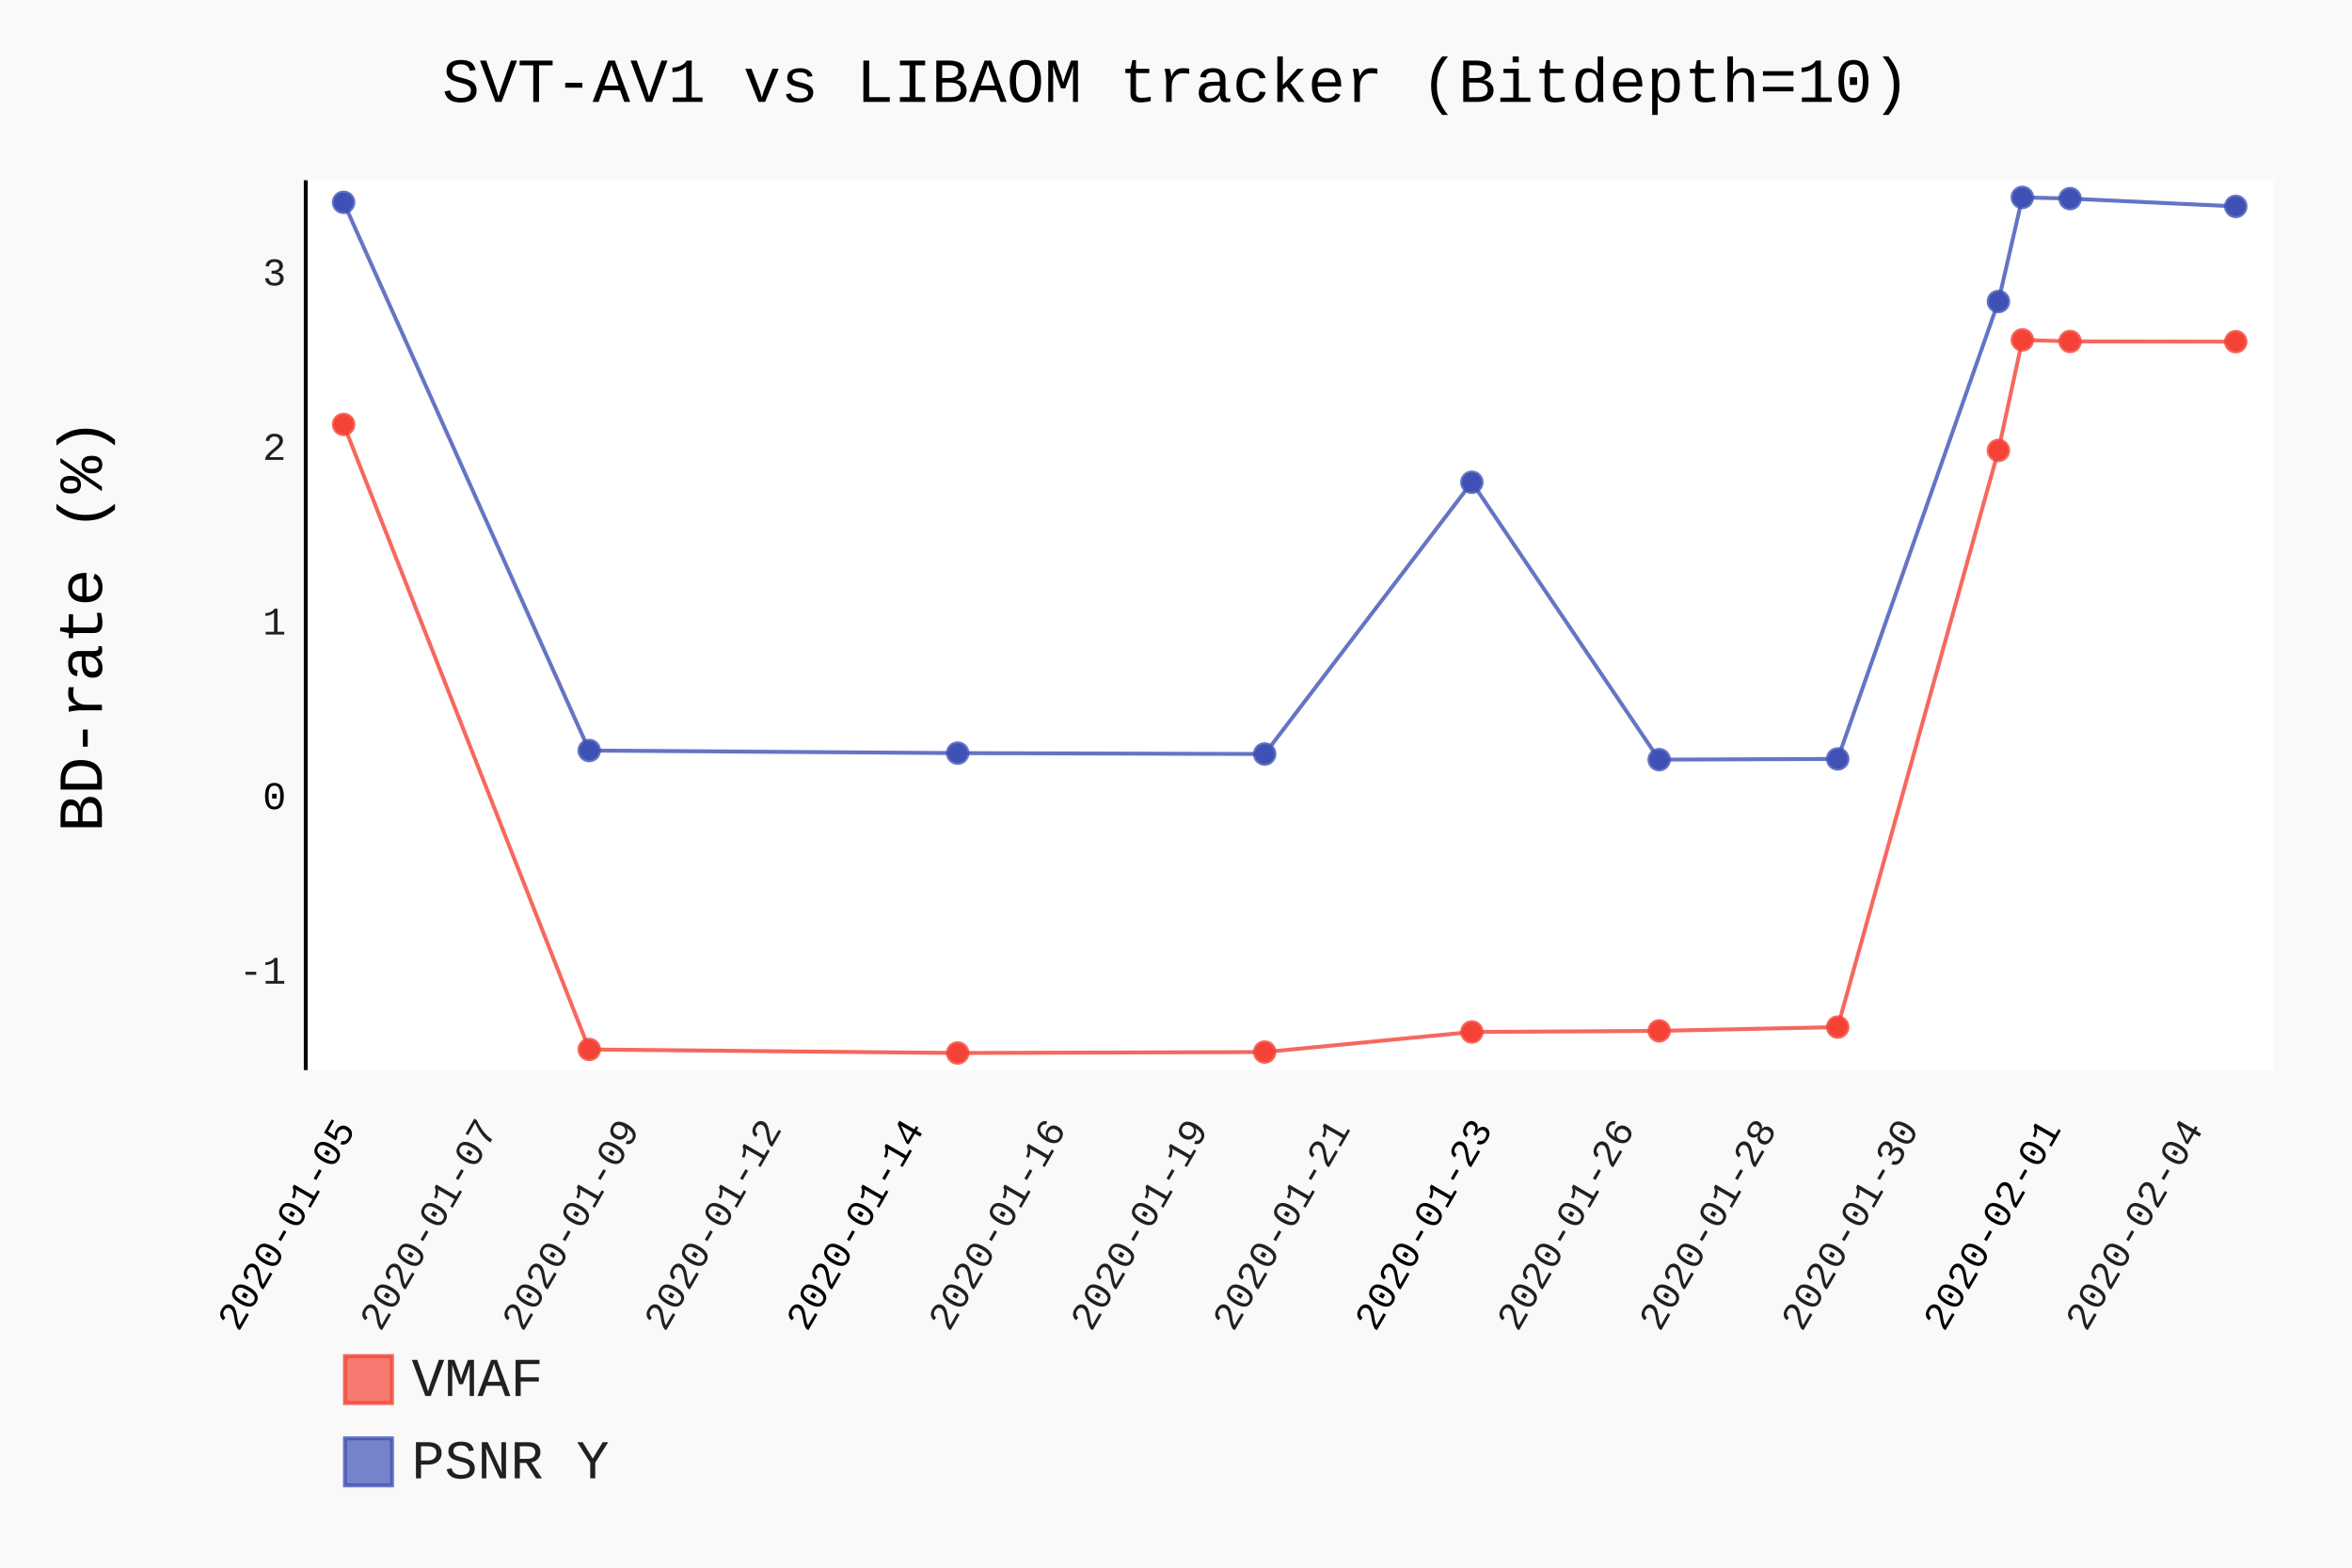
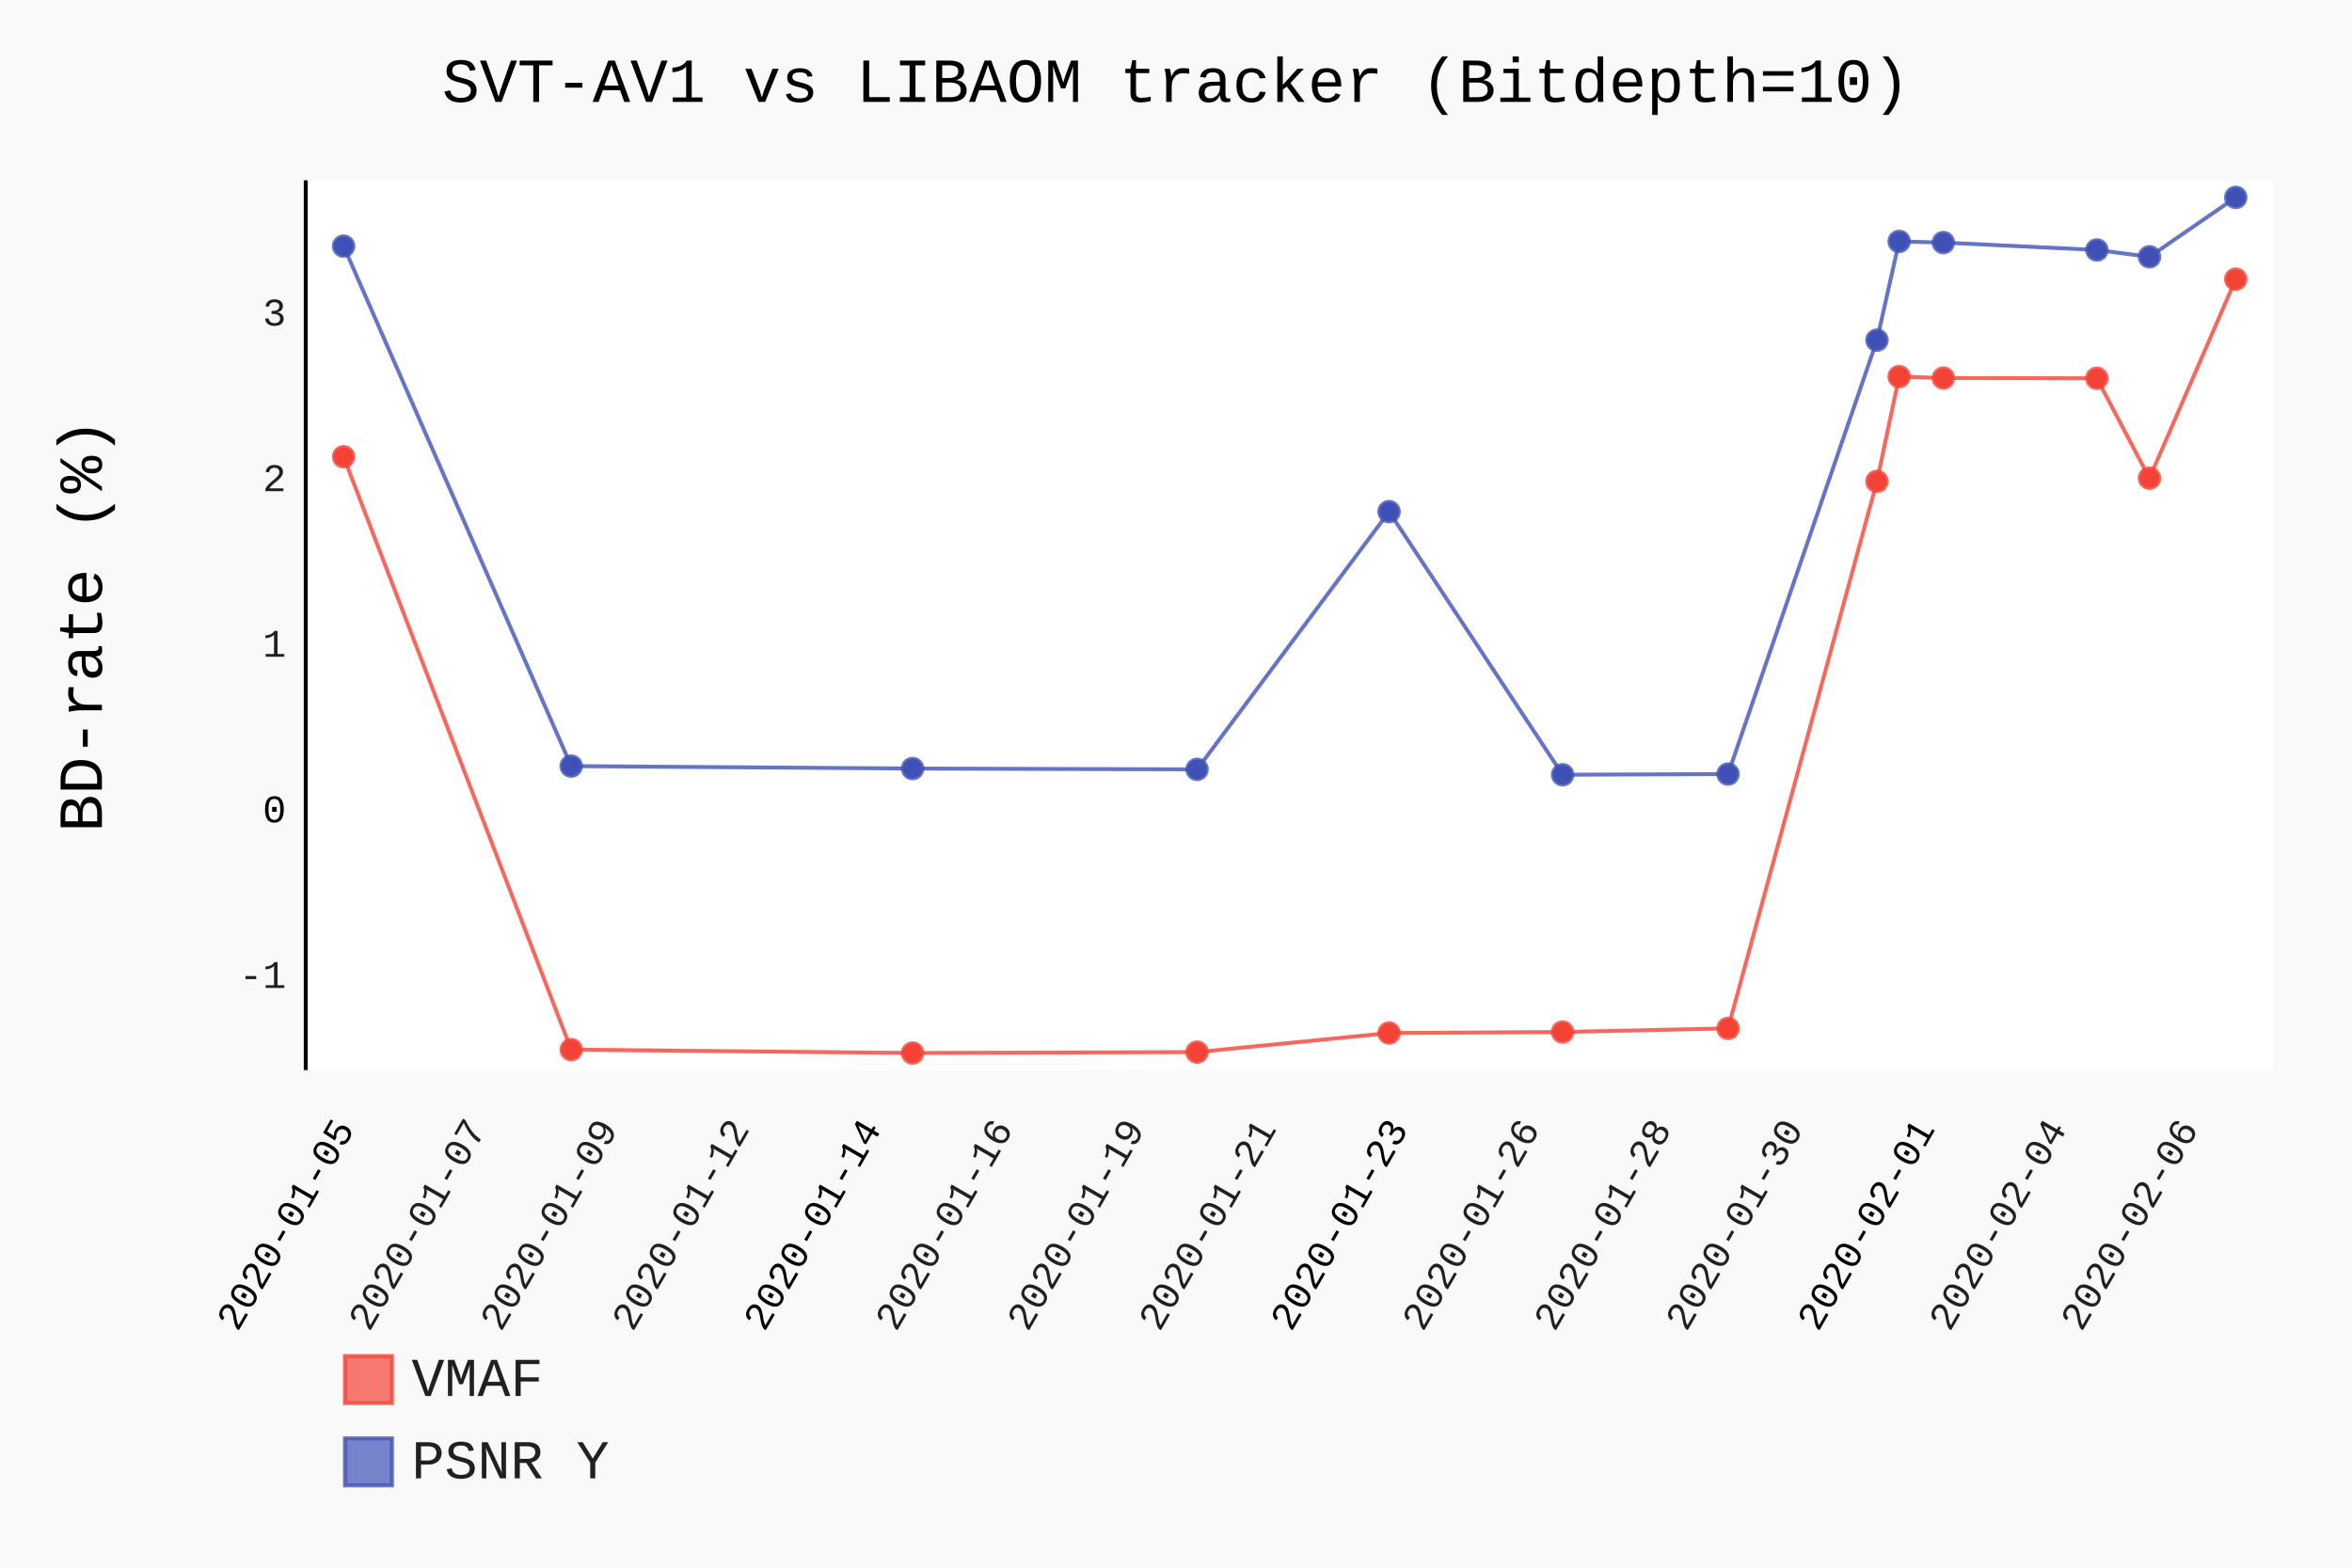
- <svg xmlns="http://www.w3.org/2000/svg" class="pygal-chart" id="chart-b0e7672b-4d94-4f8c-96b4-c31d77cc2cb1" viewBox="0 0 600 400">
+ <svg xmlns="http://www.w3.org/2000/svg" class="pygal-chart" id="chart-68309235-54a1-4583-9230-b9ce9e7ae6e4" viewBox="0 0 600 400">
  <defs>
-     <style type="text/css">#chart-b0e7672b-4d94-4f8c-96b4-c31d77cc2cb1{-webkit-user-select:none;-webkit-font-smoothing:antialiased;font-family:Consolas,"Liberation Mono",Menlo,Courier,monospace}#chart-b0e7672b-4d94-4f8c-96b4-c31d77cc2cb1 .title{font-family:Consolas,"Liberation Mono",Menlo,Courier,monospace;font-size:16px}#chart-b0e7672b-4d94-4f8c-96b4-c31d77cc2cb1 .legends .legend text{font-family:Consolas,"Liberation Mono",Menlo,Courier,monospace;font-size:14px}#chart-b0e7672b-4d94-4f8c-96b4-c31d77cc2cb1 .axis text{font-family:Consolas,"Liberation Mono",Menlo,Courier,monospace;font-size:10px}#chart-b0e7672b-4d94-4f8c-96b4-c31d77cc2cb1 .axis text.major{font-family:Consolas,"Liberation Mono",Menlo,Courier,monospace;font-size:10px}#chart-b0e7672b-4d94-4f8c-96b4-c31d77cc2cb1 .text-overlay text.value{font-family:Consolas,"Liberation Mono",Menlo,Courier,monospace;font-size:16px}#chart-b0e7672b-4d94-4f8c-96b4-c31d77cc2cb1 .text-overlay text.label{font-family:Consolas,"Liberation Mono",Menlo,Courier,monospace;font-size:10px}#chart-b0e7672b-4d94-4f8c-96b4-c31d77cc2cb1 .tooltip{font-family:Consolas,"Liberation Mono",Menlo,Courier,monospace;font-size:14px}#chart-b0e7672b-4d94-4f8c-96b4-c31d77cc2cb1 text.no_data{font-family:Consolas,"Liberation Mono",Menlo,Courier,monospace;font-size:64px}
- #chart-b0e7672b-4d94-4f8c-96b4-c31d77cc2cb1{background-color:rgba(249,249,249,1)}#chart-b0e7672b-4d94-4f8c-96b4-c31d77cc2cb1 path,#chart-b0e7672b-4d94-4f8c-96b4-c31d77cc2cb1 line,#chart-b0e7672b-4d94-4f8c-96b4-c31d77cc2cb1 rect,#chart-b0e7672b-4d94-4f8c-96b4-c31d77cc2cb1 circle{-webkit-transition:150ms;-moz-transition:150ms;transition:150ms}#chart-b0e7672b-4d94-4f8c-96b4-c31d77cc2cb1 .graph &gt; .background{fill:rgba(249,249,249,1)}#chart-b0e7672b-4d94-4f8c-96b4-c31d77cc2cb1 .plot &gt; .background{fill:rgba(255,255,255,1)}#chart-b0e7672b-4d94-4f8c-96b4-c31d77cc2cb1 .graph{fill:rgba(0,0,0,.87)}#chart-b0e7672b-4d94-4f8c-96b4-c31d77cc2cb1 text.no_data{fill:rgba(0,0,0,1)}#chart-b0e7672b-4d94-4f8c-96b4-c31d77cc2cb1 .title{fill:rgba(0,0,0,1)}#chart-b0e7672b-4d94-4f8c-96b4-c31d77cc2cb1 .legends .legend text{fill:rgba(0,0,0,.87)}#chart-b0e7672b-4d94-4f8c-96b4-c31d77cc2cb1 .legends .legend:hover text{fill:rgba(0,0,0,1)}#chart-b0e7672b-4d94-4f8c-96b4-c31d77cc2cb1 .axis .line{stroke:rgba(0,0,0,1)}#chart-b0e7672b-4d94-4f8c-96b4-c31d77cc2cb1 .axis .guide.line{stroke:rgba(0,0,0,.54)}#chart-b0e7672b-4d94-4f8c-96b4-c31d77cc2cb1 .axis .major.line{stroke:rgba(0,0,0,.87)}#chart-b0e7672b-4d94-4f8c-96b4-c31d77cc2cb1 .axis text.major{fill:rgba(0,0,0,1)}#chart-b0e7672b-4d94-4f8c-96b4-c31d77cc2cb1 .axis.y .guides:hover .guide.line,#chart-b0e7672b-4d94-4f8c-96b4-c31d77cc2cb1 .line-graph .axis.x .guides:hover .guide.line,#chart-b0e7672b-4d94-4f8c-96b4-c31d77cc2cb1 .stackedline-graph .axis.x .guides:hover .guide.line,#chart-b0e7672b-4d94-4f8c-96b4-c31d77cc2cb1 .xy-graph .axis.x .guides:hover .guide.line{stroke:rgba(0,0,0,1)}#chart-b0e7672b-4d94-4f8c-96b4-c31d77cc2cb1 .axis .guides:hover text{fill:rgba(0,0,0,1)}#chart-b0e7672b-4d94-4f8c-96b4-c31d77cc2cb1 .reactive{fill-opacity:.7;stroke-opacity:.8}#chart-b0e7672b-4d94-4f8c-96b4-c31d77cc2cb1 .ci{stroke:rgba(0,0,0,.87)}#chart-b0e7672b-4d94-4f8c-96b4-c31d77cc2cb1 .reactive.active,#chart-b0e7672b-4d94-4f8c-96b4-c31d77cc2cb1 .active .reactive{fill-opacity:.8;stroke-opacity:.9;stroke-width:4}#chart-b0e7672b-4d94-4f8c-96b4-c31d77cc2cb1 .ci .reactive.active{stroke-width:1.5}#chart-b0e7672b-4d94-4f8c-96b4-c31d77cc2cb1 .series text{fill:rgba(0,0,0,1)}#chart-b0e7672b-4d94-4f8c-96b4-c31d77cc2cb1 .tooltip rect{fill:rgba(255,255,255,1);stroke:rgba(0,0,0,1);-webkit-transition:opacity 150ms;-moz-transition:opacity 150ms;transition:opacity 150ms}#chart-b0e7672b-4d94-4f8c-96b4-c31d77cc2cb1 .tooltip .label{fill:rgba(0,0,0,.87)}#chart-b0e7672b-4d94-4f8c-96b4-c31d77cc2cb1 .tooltip .label{fill:rgba(0,0,0,.87)}#chart-b0e7672b-4d94-4f8c-96b4-c31d77cc2cb1 .tooltip .legend{font-size:.8em;fill:rgba(0,0,0,.54)}#chart-b0e7672b-4d94-4f8c-96b4-c31d77cc2cb1 .tooltip .x_label{font-size:.6em;fill:rgba(0,0,0,1)}#chart-b0e7672b-4d94-4f8c-96b4-c31d77cc2cb1 .tooltip .xlink{font-size:.5em;text-decoration:underline}#chart-b0e7672b-4d94-4f8c-96b4-c31d77cc2cb1 .tooltip .value{font-size:1.5em}#chart-b0e7672b-4d94-4f8c-96b4-c31d77cc2cb1 .bound{font-size:.5em}#chart-b0e7672b-4d94-4f8c-96b4-c31d77cc2cb1 .max-value{font-size:.75em;fill:rgba(0,0,0,.54)}#chart-b0e7672b-4d94-4f8c-96b4-c31d77cc2cb1 .map-element{fill:rgba(255,255,255,1);stroke:rgba(0,0,0,.54) !important}#chart-b0e7672b-4d94-4f8c-96b4-c31d77cc2cb1 .map-element .reactive{fill-opacity:inherit;stroke-opacity:inherit}#chart-b0e7672b-4d94-4f8c-96b4-c31d77cc2cb1 .color-0,#chart-b0e7672b-4d94-4f8c-96b4-c31d77cc2cb1 .color-0 a:visited{stroke:#F44336;fill:#F44336}#chart-b0e7672b-4d94-4f8c-96b4-c31d77cc2cb1 .color-1,#chart-b0e7672b-4d94-4f8c-96b4-c31d77cc2cb1 .color-1 a:visited{stroke:#3F51B5;fill:#3F51B5}#chart-b0e7672b-4d94-4f8c-96b4-c31d77cc2cb1 .text-overlay .color-0 text{fill:black}#chart-b0e7672b-4d94-4f8c-96b4-c31d77cc2cb1 .text-overlay .color-1 text{fill:black}
- #chart-b0e7672b-4d94-4f8c-96b4-c31d77cc2cb1 text.no_data{text-anchor:middle}#chart-b0e7672b-4d94-4f8c-96b4-c31d77cc2cb1 .guide.line{fill:none}#chart-b0e7672b-4d94-4f8c-96b4-c31d77cc2cb1 .centered{text-anchor:middle}#chart-b0e7672b-4d94-4f8c-96b4-c31d77cc2cb1 .title{text-anchor:middle}#chart-b0e7672b-4d94-4f8c-96b4-c31d77cc2cb1 .legends .legend text{fill-opacity:1}#chart-b0e7672b-4d94-4f8c-96b4-c31d77cc2cb1 .axis.x text{text-anchor:middle}#chart-b0e7672b-4d94-4f8c-96b4-c31d77cc2cb1 .axis.x:not(.web) text[transform]{text-anchor:start}#chart-b0e7672b-4d94-4f8c-96b4-c31d77cc2cb1 .axis.x:not(.web) text[transform].backwards{text-anchor:end}#chart-b0e7672b-4d94-4f8c-96b4-c31d77cc2cb1 .axis.y text{text-anchor:end}#chart-b0e7672b-4d94-4f8c-96b4-c31d77cc2cb1 .axis.y text[transform].backwards{text-anchor:start}#chart-b0e7672b-4d94-4f8c-96b4-c31d77cc2cb1 .axis.y2 text{text-anchor:start}#chart-b0e7672b-4d94-4f8c-96b4-c31d77cc2cb1 .axis.y2 text[transform].backwards{text-anchor:end}#chart-b0e7672b-4d94-4f8c-96b4-c31d77cc2cb1 .axis .guide.line{stroke-dasharray:4,4}#chart-b0e7672b-4d94-4f8c-96b4-c31d77cc2cb1 .axis .major.guide.line{stroke-dasharray:6,6}#chart-b0e7672b-4d94-4f8c-96b4-c31d77cc2cb1 .horizontal .axis.y .guide.line,#chart-b0e7672b-4d94-4f8c-96b4-c31d77cc2cb1 .horizontal .axis.y2 .guide.line,#chart-b0e7672b-4d94-4f8c-96b4-c31d77cc2cb1 .vertical .axis.x .guide.line{opacity:0}#chart-b0e7672b-4d94-4f8c-96b4-c31d77cc2cb1 .horizontal .axis.always_show .guide.line,#chart-b0e7672b-4d94-4f8c-96b4-c31d77cc2cb1 .vertical .axis.always_show .guide.line{opacity:1 !important}#chart-b0e7672b-4d94-4f8c-96b4-c31d77cc2cb1 .axis.y .guides:hover .guide.line,#chart-b0e7672b-4d94-4f8c-96b4-c31d77cc2cb1 .axis.y2 .guides:hover .guide.line,#chart-b0e7672b-4d94-4f8c-96b4-c31d77cc2cb1 .axis.x .guides:hover .guide.line{opacity:1}#chart-b0e7672b-4d94-4f8c-96b4-c31d77cc2cb1 .axis .guides:hover text{opacity:1}#chart-b0e7672b-4d94-4f8c-96b4-c31d77cc2cb1 .nofill{fill:none}#chart-b0e7672b-4d94-4f8c-96b4-c31d77cc2cb1 .subtle-fill{fill-opacity:.2}#chart-b0e7672b-4d94-4f8c-96b4-c31d77cc2cb1 .dot{stroke-width:1px;fill-opacity:1}#chart-b0e7672b-4d94-4f8c-96b4-c31d77cc2cb1 .dot.active{stroke-width:5px}#chart-b0e7672b-4d94-4f8c-96b4-c31d77cc2cb1 .dot.negative{fill:transparent}#chart-b0e7672b-4d94-4f8c-96b4-c31d77cc2cb1 text,#chart-b0e7672b-4d94-4f8c-96b4-c31d77cc2cb1 tspan{stroke:none !important}#chart-b0e7672b-4d94-4f8c-96b4-c31d77cc2cb1 .series text.active{opacity:1}#chart-b0e7672b-4d94-4f8c-96b4-c31d77cc2cb1 .tooltip rect{fill-opacity:.95;stroke-width:.5}#chart-b0e7672b-4d94-4f8c-96b4-c31d77cc2cb1 .tooltip text{fill-opacity:1}#chart-b0e7672b-4d94-4f8c-96b4-c31d77cc2cb1 .showable{visibility:hidden}#chart-b0e7672b-4d94-4f8c-96b4-c31d77cc2cb1 .showable.shown{visibility:visible}#chart-b0e7672b-4d94-4f8c-96b4-c31d77cc2cb1 .gauge-background{fill:rgba(229,229,229,1);stroke:none}#chart-b0e7672b-4d94-4f8c-96b4-c31d77cc2cb1 .bg-lines{stroke:rgba(249,249,249,1);stroke-width:2px}</style>
+     <style type="text/css">#chart-68309235-54a1-4583-9230-b9ce9e7ae6e4{-webkit-user-select:none;-webkit-font-smoothing:antialiased;font-family:Consolas,"Liberation Mono",Menlo,Courier,monospace}#chart-68309235-54a1-4583-9230-b9ce9e7ae6e4 .title{font-family:Consolas,"Liberation Mono",Menlo,Courier,monospace;font-size:16px}#chart-68309235-54a1-4583-9230-b9ce9e7ae6e4 .legends .legend text{font-family:Consolas,"Liberation Mono",Menlo,Courier,monospace;font-size:14px}#chart-68309235-54a1-4583-9230-b9ce9e7ae6e4 .axis text{font-family:Consolas,"Liberation Mono",Menlo,Courier,monospace;font-size:10px}#chart-68309235-54a1-4583-9230-b9ce9e7ae6e4 .axis text.major{font-family:Consolas,"Liberation Mono",Menlo,Courier,monospace;font-size:10px}#chart-68309235-54a1-4583-9230-b9ce9e7ae6e4 .text-overlay text.value{font-family:Consolas,"Liberation Mono",Menlo,Courier,monospace;font-size:16px}#chart-68309235-54a1-4583-9230-b9ce9e7ae6e4 .text-overlay text.label{font-family:Consolas,"Liberation Mono",Menlo,Courier,monospace;font-size:10px}#chart-68309235-54a1-4583-9230-b9ce9e7ae6e4 .tooltip{font-family:Consolas,"Liberation Mono",Menlo,Courier,monospace;font-size:14px}#chart-68309235-54a1-4583-9230-b9ce9e7ae6e4 text.no_data{font-family:Consolas,"Liberation Mono",Menlo,Courier,monospace;font-size:64px}
+ #chart-68309235-54a1-4583-9230-b9ce9e7ae6e4{background-color:rgba(249,249,249,1)}#chart-68309235-54a1-4583-9230-b9ce9e7ae6e4 path,#chart-68309235-54a1-4583-9230-b9ce9e7ae6e4 line,#chart-68309235-54a1-4583-9230-b9ce9e7ae6e4 rect,#chart-68309235-54a1-4583-9230-b9ce9e7ae6e4 circle{-webkit-transition:150ms;-moz-transition:150ms;transition:150ms}#chart-68309235-54a1-4583-9230-b9ce9e7ae6e4 .graph &gt; .background{fill:rgba(249,249,249,1)}#chart-68309235-54a1-4583-9230-b9ce9e7ae6e4 .plot &gt; .background{fill:rgba(255,255,255,1)}#chart-68309235-54a1-4583-9230-b9ce9e7ae6e4 .graph{fill:rgba(0,0,0,.87)}#chart-68309235-54a1-4583-9230-b9ce9e7ae6e4 text.no_data{fill:rgba(0,0,0,1)}#chart-68309235-54a1-4583-9230-b9ce9e7ae6e4 .title{fill:rgba(0,0,0,1)}#chart-68309235-54a1-4583-9230-b9ce9e7ae6e4 .legends .legend text{fill:rgba(0,0,0,.87)}#chart-68309235-54a1-4583-9230-b9ce9e7ae6e4 .legends .legend:hover text{fill:rgba(0,0,0,1)}#chart-68309235-54a1-4583-9230-b9ce9e7ae6e4 .axis .line{stroke:rgba(0,0,0,1)}#chart-68309235-54a1-4583-9230-b9ce9e7ae6e4 .axis .guide.line{stroke:rgba(0,0,0,.54)}#chart-68309235-54a1-4583-9230-b9ce9e7ae6e4 .axis .major.line{stroke:rgba(0,0,0,.87)}#chart-68309235-54a1-4583-9230-b9ce9e7ae6e4 .axis text.major{fill:rgba(0,0,0,1)}#chart-68309235-54a1-4583-9230-b9ce9e7ae6e4 .axis.y .guides:hover .guide.line,#chart-68309235-54a1-4583-9230-b9ce9e7ae6e4 .line-graph .axis.x .guides:hover .guide.line,#chart-68309235-54a1-4583-9230-b9ce9e7ae6e4 .stackedline-graph .axis.x .guides:hover .guide.line,#chart-68309235-54a1-4583-9230-b9ce9e7ae6e4 .xy-graph .axis.x .guides:hover .guide.line{stroke:rgba(0,0,0,1)}#chart-68309235-54a1-4583-9230-b9ce9e7ae6e4 .axis .guides:hover text{fill:rgba(0,0,0,1)}#chart-68309235-54a1-4583-9230-b9ce9e7ae6e4 .reactive{fill-opacity:.7;stroke-opacity:.8}#chart-68309235-54a1-4583-9230-b9ce9e7ae6e4 .ci{stroke:rgba(0,0,0,.87)}#chart-68309235-54a1-4583-9230-b9ce9e7ae6e4 .reactive.active,#chart-68309235-54a1-4583-9230-b9ce9e7ae6e4 .active .reactive{fill-opacity:.8;stroke-opacity:.9;stroke-width:4}#chart-68309235-54a1-4583-9230-b9ce9e7ae6e4 .ci .reactive.active{stroke-width:1.5}#chart-68309235-54a1-4583-9230-b9ce9e7ae6e4 .series text{fill:rgba(0,0,0,1)}#chart-68309235-54a1-4583-9230-b9ce9e7ae6e4 .tooltip rect{fill:rgba(255,255,255,1);stroke:rgba(0,0,0,1);-webkit-transition:opacity 150ms;-moz-transition:opacity 150ms;transition:opacity 150ms}#chart-68309235-54a1-4583-9230-b9ce9e7ae6e4 .tooltip .label{fill:rgba(0,0,0,.87)}#chart-68309235-54a1-4583-9230-b9ce9e7ae6e4 .tooltip .label{fill:rgba(0,0,0,.87)}#chart-68309235-54a1-4583-9230-b9ce9e7ae6e4 .tooltip .legend{font-size:.8em;fill:rgba(0,0,0,.54)}#chart-68309235-54a1-4583-9230-b9ce9e7ae6e4 .tooltip .x_label{font-size:.6em;fill:rgba(0,0,0,1)}#chart-68309235-54a1-4583-9230-b9ce9e7ae6e4 .tooltip .xlink{font-size:.5em;text-decoration:underline}#chart-68309235-54a1-4583-9230-b9ce9e7ae6e4 .tooltip .value{font-size:1.5em}#chart-68309235-54a1-4583-9230-b9ce9e7ae6e4 .bound{font-size:.5em}#chart-68309235-54a1-4583-9230-b9ce9e7ae6e4 .max-value{font-size:.75em;fill:rgba(0,0,0,.54)}#chart-68309235-54a1-4583-9230-b9ce9e7ae6e4 .map-element{fill:rgba(255,255,255,1);stroke:rgba(0,0,0,.54) !important}#chart-68309235-54a1-4583-9230-b9ce9e7ae6e4 .map-element .reactive{fill-opacity:inherit;stroke-opacity:inherit}#chart-68309235-54a1-4583-9230-b9ce9e7ae6e4 .color-0,#chart-68309235-54a1-4583-9230-b9ce9e7ae6e4 .color-0 a:visited{stroke:#F44336;fill:#F44336}#chart-68309235-54a1-4583-9230-b9ce9e7ae6e4 .color-1,#chart-68309235-54a1-4583-9230-b9ce9e7ae6e4 .color-1 a:visited{stroke:#3F51B5;fill:#3F51B5}#chart-68309235-54a1-4583-9230-b9ce9e7ae6e4 .text-overlay .color-0 text{fill:black}#chart-68309235-54a1-4583-9230-b9ce9e7ae6e4 .text-overlay .color-1 text{fill:black}
+ #chart-68309235-54a1-4583-9230-b9ce9e7ae6e4 text.no_data{text-anchor:middle}#chart-68309235-54a1-4583-9230-b9ce9e7ae6e4 .guide.line{fill:none}#chart-68309235-54a1-4583-9230-b9ce9e7ae6e4 .centered{text-anchor:middle}#chart-68309235-54a1-4583-9230-b9ce9e7ae6e4 .title{text-anchor:middle}#chart-68309235-54a1-4583-9230-b9ce9e7ae6e4 .legends .legend text{fill-opacity:1}#chart-68309235-54a1-4583-9230-b9ce9e7ae6e4 .axis.x text{text-anchor:middle}#chart-68309235-54a1-4583-9230-b9ce9e7ae6e4 .axis.x:not(.web) text[transform]{text-anchor:start}#chart-68309235-54a1-4583-9230-b9ce9e7ae6e4 .axis.x:not(.web) text[transform].backwards{text-anchor:end}#chart-68309235-54a1-4583-9230-b9ce9e7ae6e4 .axis.y text{text-anchor:end}#chart-68309235-54a1-4583-9230-b9ce9e7ae6e4 .axis.y text[transform].backwards{text-anchor:start}#chart-68309235-54a1-4583-9230-b9ce9e7ae6e4 .axis.y2 text{text-anchor:start}#chart-68309235-54a1-4583-9230-b9ce9e7ae6e4 .axis.y2 text[transform].backwards{text-anchor:end}#chart-68309235-54a1-4583-9230-b9ce9e7ae6e4 .axis .guide.line{stroke-dasharray:4,4}#chart-68309235-54a1-4583-9230-b9ce9e7ae6e4 .axis .major.guide.line{stroke-dasharray:6,6}#chart-68309235-54a1-4583-9230-b9ce9e7ae6e4 .horizontal .axis.y .guide.line,#chart-68309235-54a1-4583-9230-b9ce9e7ae6e4 .horizontal .axis.y2 .guide.line,#chart-68309235-54a1-4583-9230-b9ce9e7ae6e4 .vertical .axis.x .guide.line{opacity:0}#chart-68309235-54a1-4583-9230-b9ce9e7ae6e4 .horizontal .axis.always_show .guide.line,#chart-68309235-54a1-4583-9230-b9ce9e7ae6e4 .vertical .axis.always_show .guide.line{opacity:1 !important}#chart-68309235-54a1-4583-9230-b9ce9e7ae6e4 .axis.y .guides:hover .guide.line,#chart-68309235-54a1-4583-9230-b9ce9e7ae6e4 .axis.y2 .guides:hover .guide.line,#chart-68309235-54a1-4583-9230-b9ce9e7ae6e4 .axis.x .guides:hover .guide.line{opacity:1}#chart-68309235-54a1-4583-9230-b9ce9e7ae6e4 .axis .guides:hover text{opacity:1}#chart-68309235-54a1-4583-9230-b9ce9e7ae6e4 .nofill{fill:none}#chart-68309235-54a1-4583-9230-b9ce9e7ae6e4 .subtle-fill{fill-opacity:.2}#chart-68309235-54a1-4583-9230-b9ce9e7ae6e4 .dot{stroke-width:1px;fill-opacity:1}#chart-68309235-54a1-4583-9230-b9ce9e7ae6e4 .dot.active{stroke-width:5px}#chart-68309235-54a1-4583-9230-b9ce9e7ae6e4 .dot.negative{fill:transparent}#chart-68309235-54a1-4583-9230-b9ce9e7ae6e4 text,#chart-68309235-54a1-4583-9230-b9ce9e7ae6e4 tspan{stroke:none !important}#chart-68309235-54a1-4583-9230-b9ce9e7ae6e4 .series text.active{opacity:1}#chart-68309235-54a1-4583-9230-b9ce9e7ae6e4 .tooltip rect{fill-opacity:.95;stroke-width:.5}#chart-68309235-54a1-4583-9230-b9ce9e7ae6e4 .tooltip text{fill-opacity:1}#chart-68309235-54a1-4583-9230-b9ce9e7ae6e4 .showable{visibility:hidden}#chart-68309235-54a1-4583-9230-b9ce9e7ae6e4 .showable.shown{visibility:visible}#chart-68309235-54a1-4583-9230-b9ce9e7ae6e4 .gauge-background{fill:rgba(229,229,229,1);stroke:none}#chart-68309235-54a1-4583-9230-b9ce9e7ae6e4 .bg-lines{stroke:rgba(249,249,249,1);stroke-width:2px}</style>
  </defs>
  <g class="graph datetimeline-graph vertical">
    <rect class="background" height="400" width="600" x="0" y="0" />
    <g class="plot" transform="translate(78, 46)">
      <rect class="background" height="227.038" width="502.0" x="0" y="0" />
      <g class="axis y">
        <g class="guides">
-           <text class="" x="-5" y="204.992">-1</text>
-         </g>
-         <g class="guides">
-           <text class="major" x="-5" y="160.446">0</text>
-         </g>
-         <g class="guides">
-           <text class="" x="-5" y="115.9">1</text>
-         </g>
-         <g class="guides">
-           <text class="" x="-5" y="71.354">2</text>
-         </g>
-         <g class="guides">
-           <text class="" x="-5" y="26.808">3</text>
+           <text class="" x="-5" y="206.082">-1</text>
+         </g>
+         <g class="guides">
+           <text class="major" x="-5" y="163.829">0</text>
+         </g>
+         <g class="guides">
+           <text class="" x="-5" y="121.575">1</text>
+         </g>
+         <g class="guides">
+           <text class="" x="-5" y="79.322">2</text>
+         </g>
+         <g class="guides">
+           <text class="" x="-5" y="37.068">3</text>
        </g>
      </g>
      <g class="axis x">
        <path class="line" d="M0 0 v227.038" />
        <g class="guides">
-           <path class="major guide line" d="M12.845 0 v227.038" />
-           <text class="major backwards" transform="rotate(300 12.84476 242.0385)" x="12.845" y="242.038">2020-01-05</text>
-         </g>
-         <g class="guides">
-           <path class="guide line" d="M49.105 0 v227.038" />
-           <text class="backwards" transform="rotate(300 49.10509 242.0385)" x="49.105" y="242.038">2020-01-07</text>
-         </g>
-         <g class="guides">
-           <path class="guide line" d="M85.365 0 v227.038" />
-           <text class="backwards" transform="rotate(300 85.36542 242.0385)" x="85.365" y="242.038">2020-01-09</text>
-         </g>
-         <g class="guides">
-           <path class="guide line" d="M121.626 0 v227.038" />
-           <text class="backwards" transform="rotate(300 121.6258 242.0385)" x="121.626" y="242.038">2020-01-12</text>
-         </g>
-         <g class="guides">
-           <path class="major guide line" d="M157.886 0 v227.038" />
-           <text class="major backwards" transform="rotate(300 157.8861 242.0385)" x="157.886" y="242.038">2020-01-14</text>
-         </g>
-         <g class="guides">
-           <path class="guide line" d="M194.146 0 v227.038" />
-           <text class="backwards" transform="rotate(300 194.1464 242.0385)" x="194.146" y="242.038">2020-01-16</text>
-         </g>
-         <g class="guides">
-           <path class="guide line" d="M230.407 0 v227.038" />
-           <text class="backwards" transform="rotate(300 230.4068 242.0385)" x="230.407" y="242.038">2020-01-19</text>
-         </g>
-         <g class="guides">
-           <path class="guide line" d="M266.667 0 v227.038" />
-           <text class="backwards" transform="rotate(300 266.6671 242.0385)" x="266.667" y="242.038">2020-01-21</text>
-         </g>
-         <g class="guides">
-           <path class="major guide line" d="M302.927 0 v227.038" />
-           <text class="major backwards" transform="rotate(300 302.9274 242.0385)" x="302.927" y="242.038">2020-01-23</text>
-         </g>
-         <g class="guides">
-           <path class="guide line" d="M339.188 0 v227.038" />
-           <text class="backwards" transform="rotate(300 339.1878 242.0385)" x="339.188" y="242.038">2020-01-26</text>
-         </g>
-         <g class="guides">
-           <path class="guide line" d="M375.448 0 v227.038" />
-           <text class="backwards" transform="rotate(300 375.4481 242.0385)" x="375.448" y="242.038">2020-01-28</text>
-         </g>
-         <g class="guides">
-           <path class="guide line" d="M411.708 0 v227.038" />
-           <text class="backwards" transform="rotate(300 411.7084 242.0385)" x="411.708" y="242.038">2020-01-30</text>
-         </g>
-         <g class="guides">
-           <path class="major guide line" d="M447.969 0 v227.038" />
-           <text class="major backwards" transform="rotate(300 447.9688 242.0385)" x="447.969" y="242.038">2020-02-01</text>
-         </g>
-         <g class="guides">
-           <path class="guide line" d="M484.229 0 v227.038" />
-           <text class="backwards" transform="rotate(300 484.2291 242.0385)" x="484.229" y="242.038">2020-02-04</text>
+           <path class="major guide line" d="M12.611 0 v227.038" />
+           <text class="major backwards" transform="rotate(300 12.61057 242.0385)" x="12.611" y="242.038">2020-01-05</text>
+         </g>
+         <g class="guides">
+           <path class="guide line" d="M46.21 0 v227.038" />
+           <text class="backwards" transform="rotate(300 46.20966 242.0385)" x="46.21" y="242.038">2020-01-07</text>
+         </g>
+         <g class="guides">
+           <path class="guide line" d="M79.809 0 v227.038" />
+           <text class="backwards" transform="rotate(300 79.80875 242.0385)" x="79.809" y="242.038">2020-01-09</text>
+         </g>
+         <g class="guides">
+           <path class="guide line" d="M113.408 0 v227.038" />
+           <text class="backwards" transform="rotate(300 113.4078 242.0385)" x="113.408" y="242.038">2020-01-12</text>
+         </g>
+         <g class="guides">
+           <path class="major guide line" d="M147.007 0 v227.038" />
+           <text class="major backwards" transform="rotate(300 147.0069 242.0385)" x="147.007" y="242.038">2020-01-14</text>
+         </g>
+         <g class="guides">
+           <path class="guide line" d="M180.606 0 v227.038" />
+           <text class="backwards" transform="rotate(300 180.606 242.0385)" x="180.606" y="242.038">2020-01-16</text>
+         </g>
+         <g class="guides">
+           <path class="guide line" d="M214.205 0 v227.038" />
+           <text class="backwards" transform="rotate(300 214.2051 242.0385)" x="214.205" y="242.038">2020-01-19</text>
+         </g>
+         <g class="guides">
+           <path class="guide line" d="M247.804 0 v227.038" />
+           <text class="backwards" transform="rotate(300 247.8042 242.0385)" x="247.804" y="242.038">2020-01-21</text>
+         </g>
+         <g class="guides">
+           <path class="major guide line" d="M281.403 0 v227.038" />
+           <text class="major backwards" transform="rotate(300 281.4033 242.0385)" x="281.403" y="242.038">2020-01-23</text>
+         </g>
+         <g class="guides">
+           <path class="guide line" d="M315.002 0 v227.038" />
+           <text class="backwards" transform="rotate(300 315.0024 242.0385)" x="315.002" y="242.038">2020-01-26</text>
+         </g>
+         <g class="guides">
+           <path class="guide line" d="M348.602 0 v227.038" />
+           <text class="backwards" transform="rotate(300 348.6015 242.0385)" x="348.602" y="242.038">2020-01-28</text>
+         </g>
+         <g class="guides">
+           <path class="guide line" d="M382.201 0 v227.038" />
+           <text class="backwards" transform="rotate(300 382.2006 242.0385)" x="382.201" y="242.038">2020-01-30</text>
+         </g>
+         <g class="guides">
+           <path class="major guide line" d="M415.8 0 v227.038" />
+           <text class="major backwards" transform="rotate(300 415.7997 242.0385)" x="415.8" y="242.038">2020-02-01</text>
+         </g>
+         <g class="guides">
+           <path class="guide line" d="M449.399 0 v227.038" />
+           <text class="backwards" transform="rotate(300 449.3988 242.0385)" x="449.399" y="242.038">2020-02-04</text>
+         </g>
+         <g class="guides">
+           <path class="guide line" d="M482.998 0 v227.038" />
+           <text class="backwards" transform="rotate(300 482.9979 242.0385)" x="482.998" y="242.038">2020-02-06</text>
        </g>
      </g>
      <g class="series serie-0 color-0">
-         <path class="line reactive nofill" d="M9.654 62.291 L72.312 221.777 166.298 222.672 244.621 222.433 297.476 217.305 345.256 217.026 390.802 216.06 431.798 68.917 437.904 40.719 450.078 41.124 492.346 41.177" />
+         <path class="line reactive nofill" d="M9.654 70.546 L67.713 221.823 154.802 222.672 227.376 222.445 276.352 217.581 320.626 217.317 362.829 216.4 400.816 76.831 406.473 50.084 417.754 50.468 456.92 50.518 470.339 76.012 492.346 25.226" />
      </g>
      <g class="series serie-1 color-1">
-         <path class="line reactive nofill" d="M9.654 5.629 L72.312 145.501 166.298 146.158 244.621 146.385 297.476 77.055 345.256 147.825 390.802 147.64 431.798 30.93 437.904 4.366 450.078 4.677 492.346 6.666" />
+         <path class="line reactive nofill" d="M9.654 16.799 L67.713 149.473 154.802 150.096 227.376 150.311 276.352 84.55 320.626 151.677 362.829 151.502 400.816 40.798 406.473 15.602 417.754 15.896 456.92 17.783 470.339 19.527 492.346 4.366" />
      </g>
    </g>
    <g class="titles">
      <text class="title plot_title" x="300.0" y="26">SVT-AV1 vs LIBAOM tracker (Bitdepth=10)</text>
      <text class="title" transform="rotate(-90 0 159.5192)" x="0" y="185.519">BD-rate (%)</text>
    </g>
    <g class="plot overlay" transform="translate(78, 46)">
      <g class="series serie-0 color-0">
        <g class="dots">
-           <circle class="dot reactive tooltip-trigger" cx="9.654" cy="62.291" r="2.5" />
-         </g>
-         <g class="dots">
-           <circle class="dot reactive tooltip-trigger" cx="72.312" cy="221.777" r="2.5" />
-         </g>
-         <g class="dots">
-           <circle class="dot reactive tooltip-trigger" cx="166.298" cy="222.672" r="2.5" />
-         </g>
-         <g class="dots">
-           <circle class="dot reactive tooltip-trigger" cx="244.621" cy="222.433" r="2.5" />
-         </g>
-         <g class="dots">
-           <circle class="dot reactive tooltip-trigger" cx="297.476" cy="217.305" r="2.5" />
-         </g>
-         <g class="dots">
-           <circle class="dot reactive tooltip-trigger" cx="345.256" cy="217.026" r="2.5" />
-         </g>
-         <g class="dots">
-           <circle class="dot reactive tooltip-trigger" cx="390.802" cy="216.06" r="2.5" />
-         </g>
-         <g class="dots">
-           <circle class="dot reactive tooltip-trigger" cx="431.798" cy="68.917" r="2.5" />
-         </g>
-         <g class="dots">
-           <circle class="dot reactive tooltip-trigger" cx="437.904" cy="40.719" r="2.5" />
-         </g>
-         <g class="dots">
-           <circle class="dot reactive tooltip-trigger" cx="450.078" cy="41.124" r="2.5" />
-         </g>
-         <g class="dots">
-           <circle class="dot reactive tooltip-trigger" cx="492.346" cy="41.177" r="2.5" />
+           <circle class="dot reactive tooltip-trigger" cx="9.654" cy="70.545" r="2.5" />
+         </g>
+         <g class="dots">
+           <circle class="dot reactive tooltip-trigger" cx="67.713" cy="221.823" r="2.5" />
+         </g>
+         <g class="dots">
+           <circle class="dot reactive tooltip-trigger" cx="154.802" cy="222.672" r="2.5" />
+         </g>
+         <g class="dots">
+           <circle class="dot reactive tooltip-trigger" cx="227.376" cy="222.445" r="2.5" />
+         </g>
+         <g class="dots">
+           <circle class="dot reactive tooltip-trigger" cx="276.352" cy="217.581" r="2.5" />
+         </g>
+         <g class="dots">
+           <circle class="dot reactive tooltip-trigger" cx="320.626" cy="217.317" r="2.5" />
+         </g>
+         <g class="dots">
+           <circle class="dot reactive tooltip-trigger" cx="362.829" cy="216.4" r="2.5" />
+         </g>
+         <g class="dots">
+           <circle class="dot reactive tooltip-trigger" cx="400.816" cy="76.831" r="2.5" />
+         </g>
+         <g class="dots">
+           <circle class="dot reactive tooltip-trigger" cx="406.473" cy="50.084" r="2.5" />
+         </g>
+         <g class="dots">
+           <circle class="dot reactive tooltip-trigger" cx="417.754" cy="50.468" r="2.5" />
+         </g>
+         <g class="dots">
+           <circle class="dot reactive tooltip-trigger" cx="456.92" cy="50.518" r="2.5" />
+         </g>
+         <g class="dots">
+           <circle class="dot reactive tooltip-trigger" cx="470.339" cy="76.012" r="2.5" />
+         </g>
+         <g class="dots">
+           <circle class="dot reactive tooltip-trigger" cx="492.346" cy="25.226" r="2.5" />
        </g>
      </g>
      <g class="series serie-1 color-1">
        <g class="dots">
-           <circle class="dot reactive tooltip-trigger" cx="9.654" cy="5.629" r="2.5" />
-         </g>
-         <g class="dots">
-           <circle class="dot reactive tooltip-trigger" cx="72.312" cy="145.501" r="2.5" />
-         </g>
-         <g class="dots">
-           <circle class="dot reactive tooltip-trigger" cx="166.298" cy="146.158" r="2.5" />
-         </g>
-         <g class="dots">
-           <circle class="dot reactive tooltip-trigger" cx="244.621" cy="146.385" r="2.5" />
-         </g>
-         <g class="dots">
-           <circle class="dot reactive tooltip-trigger" cx="297.476" cy="77.055" r="2.5" />
-         </g>
-         <g class="dots">
-           <circle class="dot reactive tooltip-trigger" cx="345.256" cy="147.825" r="2.5" />
-         </g>
-         <g class="dots">
-           <circle class="dot reactive tooltip-trigger" cx="390.802" cy="147.64" r="2.5" />
-         </g>
-         <g class="dots">
-           <circle class="dot reactive tooltip-trigger" cx="431.798" cy="30.93" r="2.5" />
-         </g>
-         <g class="dots">
-           <circle class="dot reactive tooltip-trigger" cx="437.904" cy="4.366" r="2.5" />
-         </g>
-         <g class="dots">
-           <circle class="dot reactive tooltip-trigger" cx="450.078" cy="4.677" r="2.5" />
-         </g>
-         <g class="dots">
-           <circle class="dot reactive tooltip-trigger" cx="492.346" cy="6.666" r="2.5" />
+           <circle class="dot reactive tooltip-trigger" cx="9.654" cy="16.799" r="2.5" />
+         </g>
+         <g class="dots">
+           <circle class="dot reactive tooltip-trigger" cx="67.713" cy="149.473" r="2.5" />
+         </g>
+         <g class="dots">
+           <circle class="dot reactive tooltip-trigger" cx="154.802" cy="150.096" r="2.5" />
+         </g>
+         <g class="dots">
+           <circle class="dot reactive tooltip-trigger" cx="227.376" cy="150.311" r="2.5" />
+         </g>
+         <g class="dots">
+           <circle class="dot reactive tooltip-trigger" cx="276.352" cy="84.55" r="2.5" />
+         </g>
+         <g class="dots">
+           <circle class="dot reactive tooltip-trigger" cx="320.626" cy="151.677" r="2.5" />
+         </g>
+         <g class="dots">
+           <circle class="dot reactive tooltip-trigger" cx="362.829" cy="151.502" r="2.5" />
+         </g>
+         <g class="dots">
+           <circle class="dot reactive tooltip-trigger" cx="400.816" cy="40.798" r="2.5" />
+         </g>
+         <g class="dots">
+           <circle class="dot reactive tooltip-trigger" cx="406.473" cy="15.602" r="2.5" />
+         </g>
+         <g class="dots">
+           <circle class="dot reactive tooltip-trigger" cx="417.754" cy="15.896" r="2.5" />
+         </g>
+         <g class="dots">
+           <circle class="dot reactive tooltip-trigger" cx="456.92" cy="17.783" r="2.5" />
+         </g>
+         <g class="dots">
+           <circle class="dot reactive tooltip-trigger" cx="470.339" cy="19.527" r="2.5" />
+         </g>
+         <g class="dots">
+           <circle class="dot reactive tooltip-trigger" cx="492.346" cy="4.366" r="2.5" />
        </g>
      </g>
    </g>
    <g class="plot text-overlay" transform="translate(78, 46)">
      <g class="series serie-0 color-0" />
      <g class="series serie-1 color-1" />
    </g>
    <g class="plot tooltip-overlay" transform="translate(78, 46)">
      <g class="tooltip" style="opacity: 0" transform="translate(0 0)">
        <rect class="tooltip-box" height="0" rx="0" ry="0" width="0" />
        <g class="text" />
      </g>
    </g>
    <g class="legends" transform="translate(88, 345)">
      <g class="legend reactive activate-serie" id="activate-serie-0">
        <rect class="color-0 reactive" height="12" width="12" x="0.0" y="1.0" />
        <text x="17.0" y="11.2">VMAF</text>
      </g>
      <g class="legend reactive activate-serie" id="activate-serie-1">
        <rect class="color-1 reactive" height="12" width="12" x="0.0" y="22.0" />
        <text x="17.0" y="32.2">PSNR Y</text>
      </g>
    </g>
  </g>
</svg>
